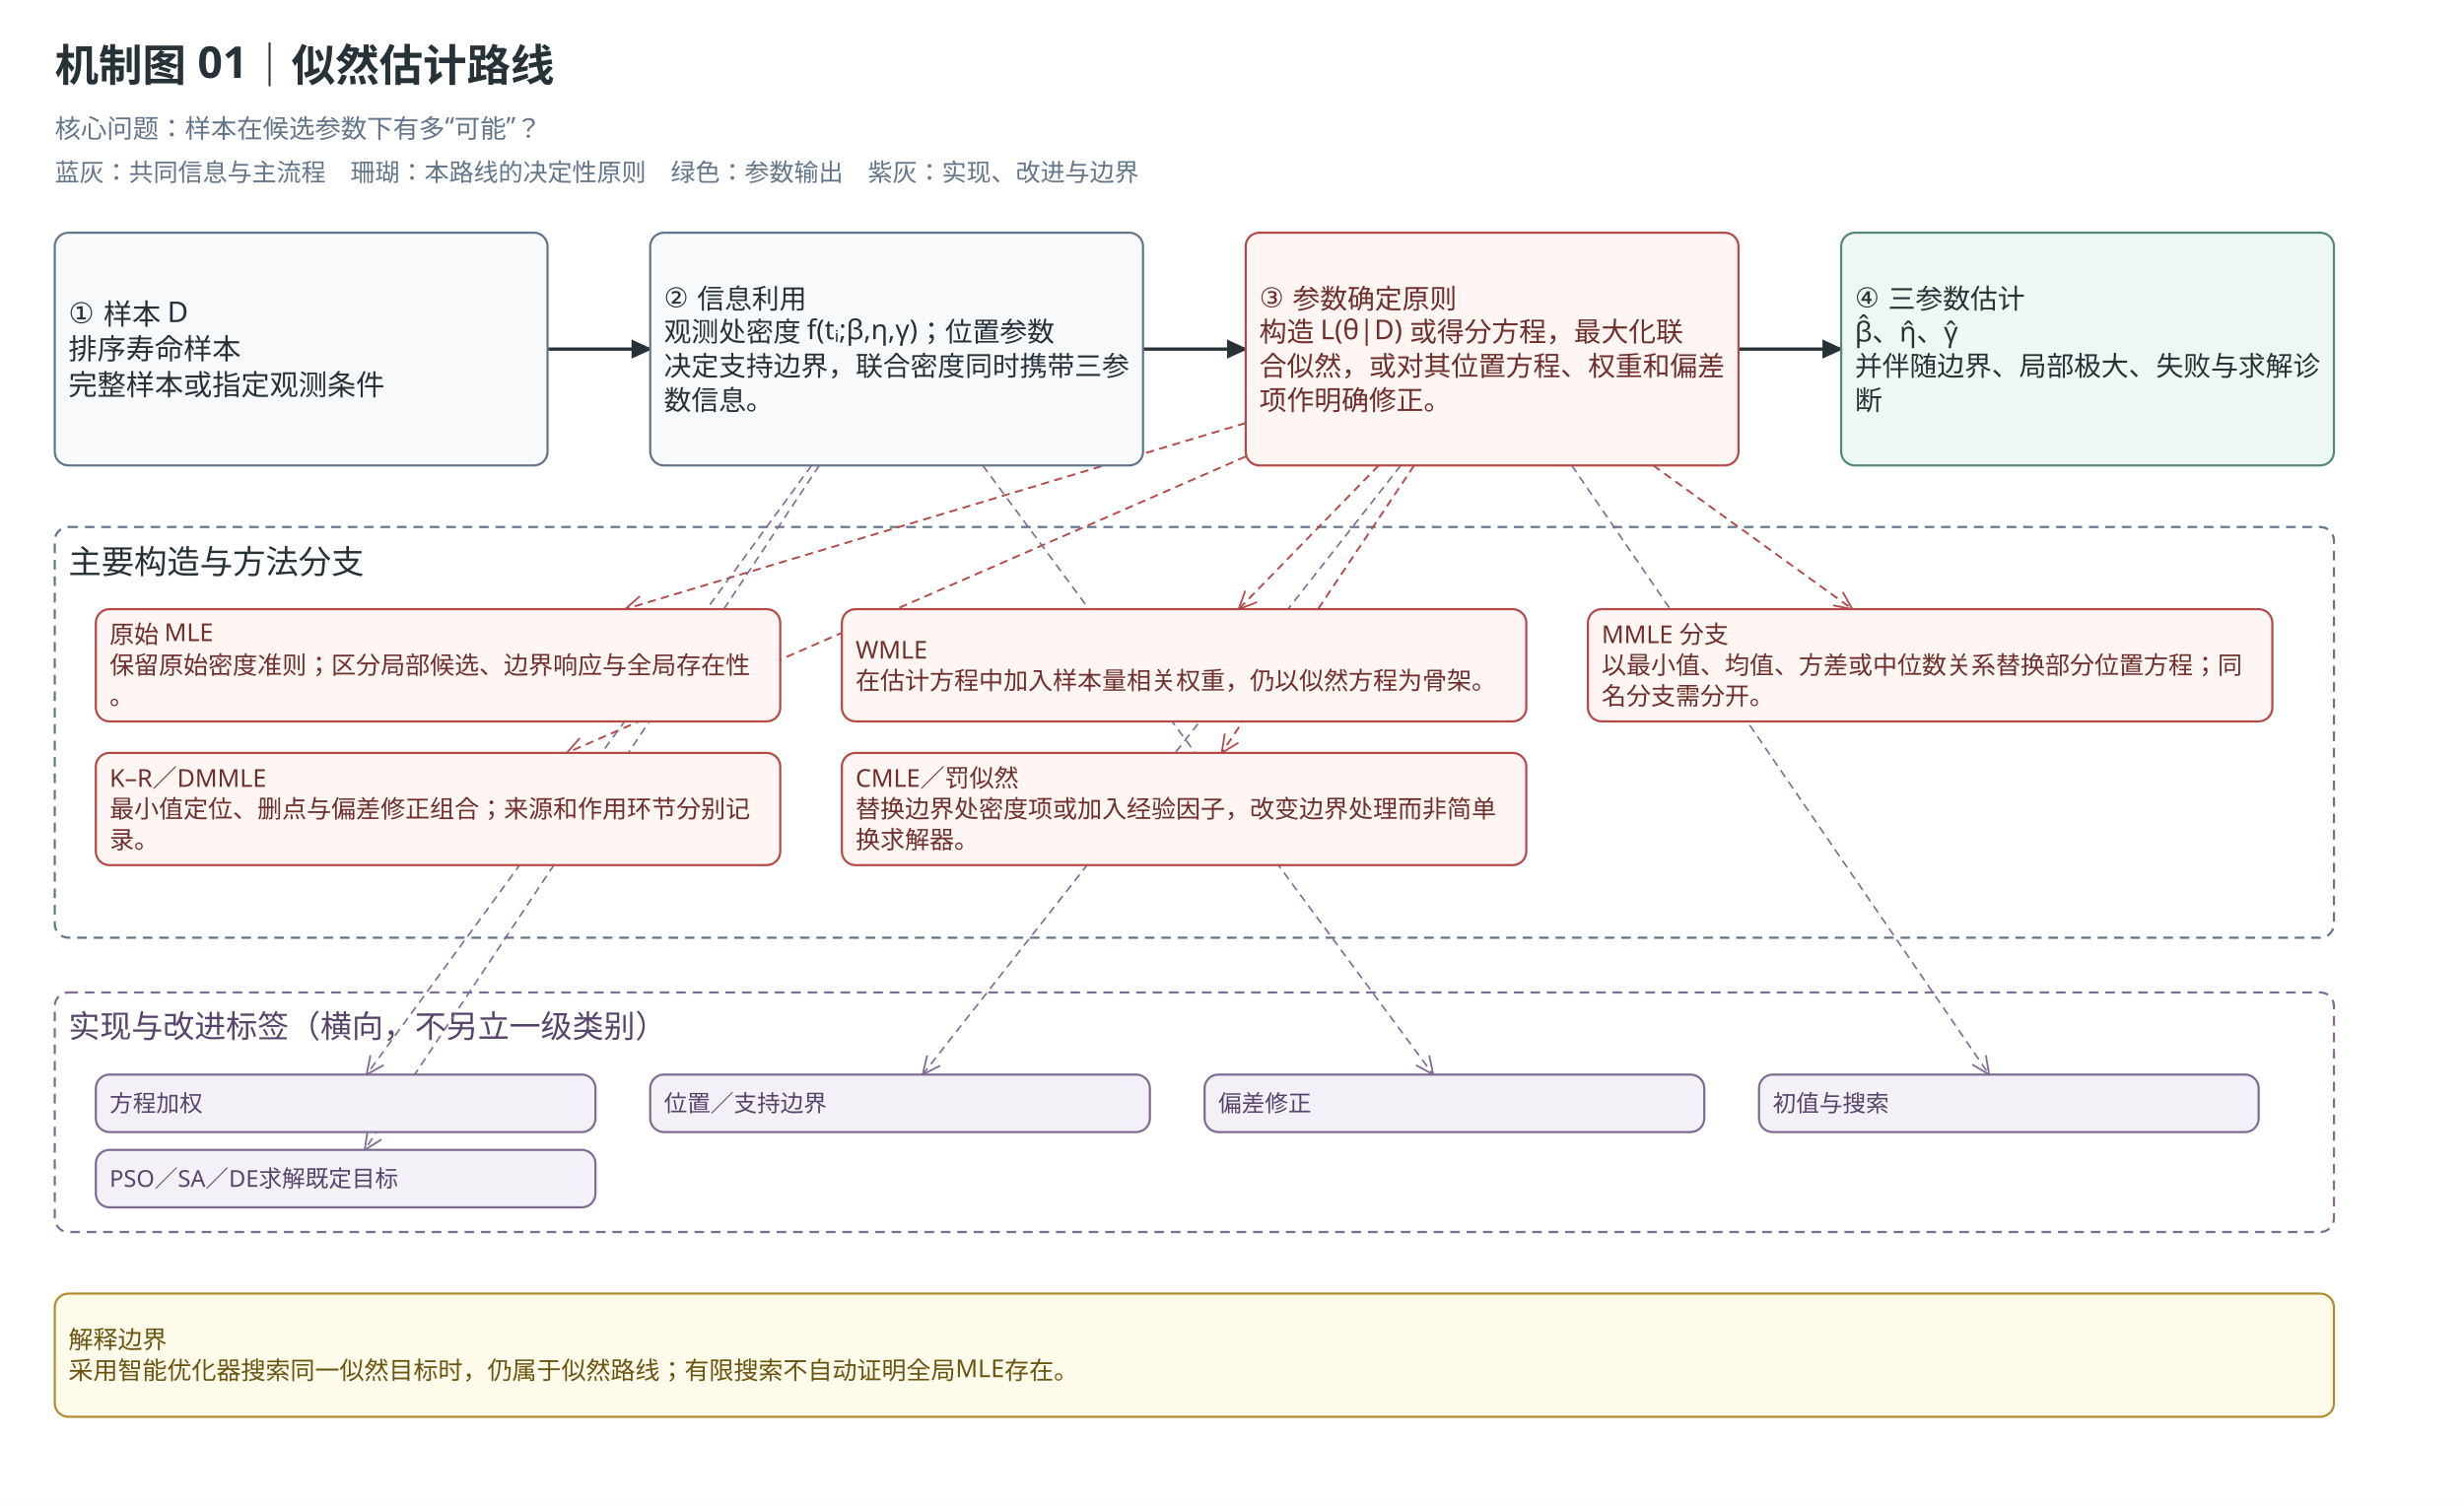
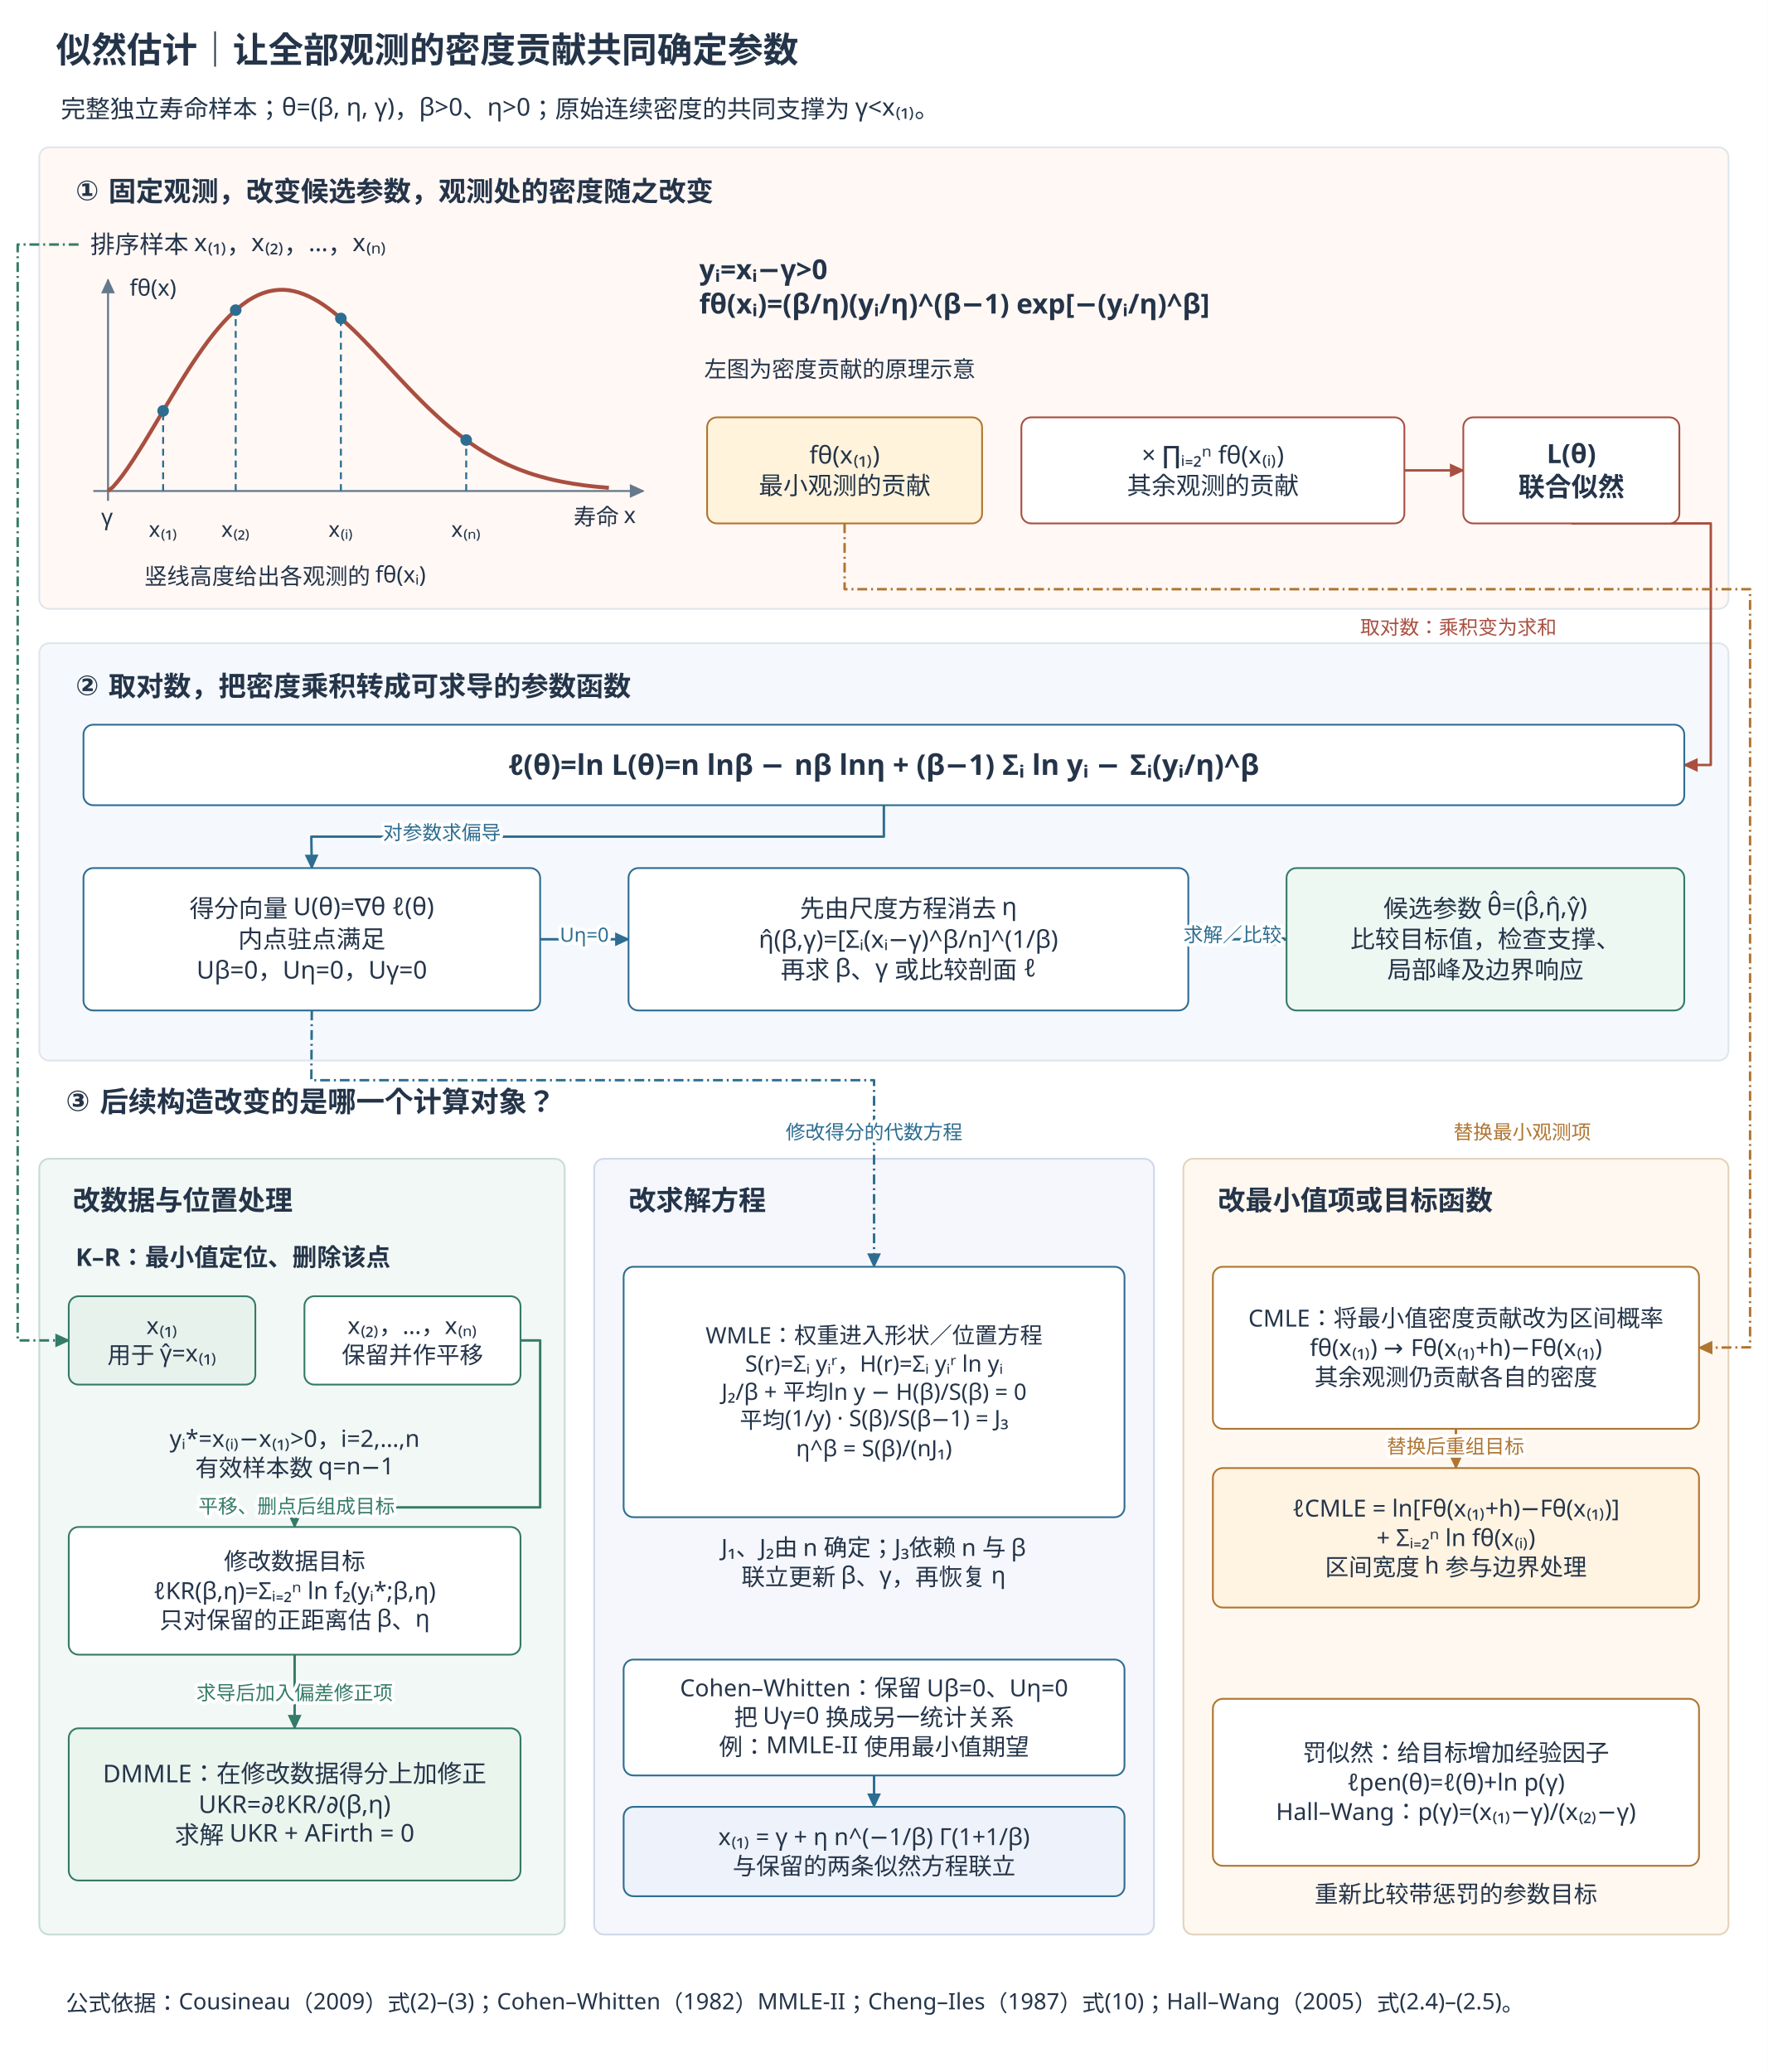
- <svg xmlns="http://www.w3.org/2000/svg" width="1800" height="1100" viewBox="0 0 1800 1100" role="img" aria-label="01-似然估计路线-机制图">
+ <svg xmlns="http://www.w3.org/2000/svg" width="1800" height="2110" viewBox="0 0 1800 2110" role="img" aria-label="01-似然估计路线-机制图">
  <rect width="100%" height="100%" fill="#ffffff" />
  <defs>
-     <marker id="arrow-block-263238" markerWidth="15" markerHeight="14" refX="14" refY="7" markerUnits="userSpaceOnUse" orient="auto">
-       <path d="M1 1 L14 7 L1 13 Z" fill="#263238" stroke="#263238" stroke-width="1.3" />
-     </marker>
-     <marker id="arrow-open-263238" markerWidth="15" markerHeight="14" refX="14" refY="7" markerUnits="userSpaceOnUse" orient="auto">
-       <path d="M1 1 L14 7 L1 13" fill="none" stroke="#263238" stroke-width="1.3" />
-     </marker>
-     <marker id="arrow-block-7F6B93" markerWidth="15" markerHeight="14" refX="14" refY="7" markerUnits="userSpaceOnUse" orient="auto">
-       <path d="M1 1 L14 7 L1 13 Z" fill="#7F6B93" stroke="#7F6B93" stroke-width="1.3" />
-     </marker>
-     <marker id="arrow-open-7F6B93" markerWidth="15" markerHeight="14" refX="14" refY="7" markerUnits="userSpaceOnUse" orient="auto">
-       <path d="M1 1 L14 7 L1 13" fill="none" stroke="#7F6B93" stroke-width="1.3" />
-     </marker>
-     <marker id="arrow-block-B44948" markerWidth="15" markerHeight="14" refX="14" refY="7" markerUnits="userSpaceOnUse" orient="auto">
-       <path d="M1 1 L14 7 L1 13 Z" fill="#B44948" stroke="#B44948" stroke-width="1.3" />
-     </marker>
-     <marker id="arrow-open-B44948" markerWidth="15" markerHeight="14" refX="14" refY="7" markerUnits="userSpaceOnUse" orient="auto">
-       <path d="M1 1 L14 7 L1 13" fill="none" stroke="#B44948" stroke-width="1.3" />
+     <marker id="arrow-block-2D6D91" markerWidth="15" markerHeight="14" refX="14" refY="7" markerUnits="userSpaceOnUse" orient="auto">
+       <path d="M1 1 L14 7 L1 13 Z" fill="#2D6D91" stroke="#2D6D91" stroke-width="1.3" />
+     </marker>
+     <marker id="arrow-open-2D6D91" markerWidth="15" markerHeight="14" refX="14" refY="7" markerUnits="userSpaceOnUse" orient="auto">
+       <path d="M1 1 L14 7 L1 13" fill="none" stroke="#2D6D91" stroke-width="1.3" />
+     </marker>
+     <marker id="arrow-block-347B68" markerWidth="15" markerHeight="14" refX="14" refY="7" markerUnits="userSpaceOnUse" orient="auto">
+       <path d="M1 1 L14 7 L1 13 Z" fill="#347B68" stroke="#347B68" stroke-width="1.3" />
+     </marker>
+     <marker id="arrow-open-347B68" markerWidth="15" markerHeight="14" refX="14" refY="7" markerUnits="userSpaceOnUse" orient="auto">
+       <path d="M1 1 L14 7 L1 13" fill="none" stroke="#347B68" stroke-width="1.3" />
+     </marker>
+     <marker id="arrow-block-66788B" markerWidth="15" markerHeight="14" refX="14" refY="7" markerUnits="userSpaceOnUse" orient="auto">
+       <path d="M1 1 L14 7 L1 13 Z" fill="#66788B" stroke="#66788B" stroke-width="1.3" />
+     </marker>
+     <marker id="arrow-open-66788B" markerWidth="15" markerHeight="14" refX="14" refY="7" markerUnits="userSpaceOnUse" orient="auto">
+       <path d="M1 1 L14 7 L1 13" fill="none" stroke="#66788B" stroke-width="1.3" />
+     </marker>
+     <marker id="arrow-block-A94F40" markerWidth="15" markerHeight="14" refX="14" refY="7" markerUnits="userSpaceOnUse" orient="auto">
+       <path d="M1 1 L14 7 L1 13 Z" fill="#A94F40" stroke="#A94F40" stroke-width="1.3" />
+     </marker>
+     <marker id="arrow-open-A94F40" markerWidth="15" markerHeight="14" refX="14" refY="7" markerUnits="userSpaceOnUse" orient="auto">
+       <path d="M1 1 L14 7 L1 13" fill="none" stroke="#A94F40" stroke-width="1.3" />
+     </marker>
+     <marker id="arrow-block-B07530" markerWidth="15" markerHeight="14" refX="14" refY="7" markerUnits="userSpaceOnUse" orient="auto">
+       <path d="M1 1 L14 7 L1 13 Z" fill="#B07530" stroke="#B07530" stroke-width="1.3" />
+     </marker>
+     <marker id="arrow-open-B07530" markerWidth="15" markerHeight="14" refX="14" refY="7" markerUnits="userSpaceOnUse" orient="auto">
+       <path d="M1 1 L14 7 L1 13" fill="none" stroke="#B07530" stroke-width="1.3" />
    </marker>
  </defs>
-   <rect x="40.0" y="385.0" width="1665.0" height="300.0" rx="10" fill="#FFFFFF" stroke="#63758A" stroke-width="1.6" stroke-dasharray="7 5" />
-   <text x="50.0" y="419.0" font-family="Microsoft YaHei,Segoe UI,sans-serif" font-size="24.0" fill="#263238" text-anchor="start">主要构造与方法分支</text>
-   <rect x="40.0" y="725.0" width="1665.0" height="175.0" rx="10" fill="#FFFFFF" stroke="#7F6B93" stroke-width="1.6" stroke-dasharray="7 5" />
-   <text x="50.0" y="758.0" font-family="Microsoft YaHei,Segoe UI,sans-serif" font-size="23.0" fill="#57436B" text-anchor="start">实现与改进标签（横向，不另立一级类别）</text>
-   <polyline points="400.0,255.0 475.0,255.0" fill="none" stroke="#263238" stroke-width="2.4" stroke-linejoin="round" marker-end="url(#arrow-block-263238)" />
-   <polyline points="835.0,255.0 910.0,255.0" fill="none" stroke="#263238" stroke-width="2.4" stroke-linejoin="round" marker-end="url(#arrow-block-263238)" />
-   <polyline points="1270.0,255.0 1345.0,255.0" fill="none" stroke="#263238" stroke-width="2.4" stroke-linejoin="round" marker-end="url(#arrow-block-263238)" />
-   <polyline points="910.0,309.0 456.7,445.0" fill="none" stroke="#B44948" stroke-width="1.4" stroke-linejoin="round" stroke-dasharray="6 4" marker-end="url(#arrow-open-B44948)" />
-   <polyline points="1007.2,340.0 904.9,445.0" fill="none" stroke="#B44948" stroke-width="1.4" stroke-linejoin="round" stroke-dasharray="6 4" marker-end="url(#arrow-open-B44948)" />
-   <polyline points="1207.7,340.0 1353.2,445.0" fill="none" stroke="#B44948" stroke-width="1.4" stroke-linejoin="round" stroke-dasharray="6 4" marker-end="url(#arrow-open-B44948)" />
-   <polyline points="910.0,333.5 414.0,550.0" fill="none" stroke="#B44948" stroke-width="1.4" stroke-linejoin="round" stroke-dasharray="6 4" marker-end="url(#arrow-open-B44948)" />
-   <polyline points="1033.1,340.0 892.5,550.0" fill="none" stroke="#B44948" stroke-width="1.4" stroke-linejoin="round" stroke-dasharray="6 4" marker-end="url(#arrow-open-B44948)" />
-   <polyline points="592.9,340.0 267.8,785.0" fill="none" stroke="#7F6B93" stroke-width="1.2" stroke-linejoin="round" stroke-dasharray="6 4" marker-end="url(#arrow-open-7F6B93)" />
-   <polyline points="1023.3,340.0 674.0,785.0" fill="none" stroke="#7F6B93" stroke-width="1.2" stroke-linejoin="round" stroke-dasharray="6 4" marker-end="url(#arrow-open-7F6B93)" />
-   <polyline points="717.9,340.0 1047.0,785.0" fill="none" stroke="#7F6B93" stroke-width="1.2" stroke-linejoin="round" stroke-dasharray="6 4" marker-end="url(#arrow-open-7F6B93)" />
-   <polyline points="1148.2,340.0 1453.1,785.0" fill="none" stroke="#7F6B93" stroke-width="1.2" stroke-linejoin="round" stroke-dasharray="6 4" marker-end="url(#arrow-open-7F6B93)" />
-   <polyline points="598.5,340.0 266.4,840.0" fill="none" stroke="#7F6B93" stroke-width="1.2" stroke-linejoin="round" stroke-dasharray="6 4" marker-end="url(#arrow-open-7F6B93)" />
-   <rect x="40.0" y="24.0" width="1720.0" height="48.0" rx="0" fill="none" stroke="none" stroke-width="0" />
-   <text x="40.0" y="59.2" font-family="Microsoft YaHei,Segoe UI,sans-serif" font-size="32.0" fill="#263238" text-anchor="start" font-weight="700">机制图 01｜似然估计路线</text>
-   <rect x="40.0" y="78.0" width="1720.0" height="32.0" rx="0" fill="none" stroke="none" stroke-width="0" />
-   <text x="40.0" y="100.7" font-family="Microsoft YaHei,Segoe UI,sans-serif" font-size="19.0" fill="#63758A" text-anchor="start">核心问题：样本在候选参数下有多“可能”？</text>
-   <rect x="40.0" y="112.0" width="1720.0" height="28.0" rx="0" fill="none" stroke="none" stroke-width="0" />
-   <text x="40.0" y="132.3" font-family="Microsoft YaHei,Segoe UI,sans-serif" font-size="18.0" fill="#63758A" text-anchor="start">蓝灰：共同信息与主流程　珊瑚：本路线的决定性原则　绿色：参数输出　紫灰：实现、改进与边界</text>
-   <rect x="40.0" y="170.0" width="360.0" height="170.0" rx="10" fill="#F7F9FB" stroke="#63758A" stroke-width="1.6" />
-   <text x="50.0" y="236.1" font-family="Microsoft YaHei,Segoe UI,sans-serif" font-size="21.0" fill="#263238" text-anchor="start">① 样本 D</text>
-   <text x="50.0" y="262.4" font-family="Microsoft YaHei,Segoe UI,sans-serif" font-size="21.0" fill="#263238" text-anchor="start">排序寿命样本</text>
-   <text x="50.0" y="288.6" font-family="Microsoft YaHei,Segoe UI,sans-serif" font-size="21.0" fill="#263238" text-anchor="start">完整样本或指定观测条件</text>
-   <rect x="475.0" y="170.0" width="360.0" height="170.0" rx="10" fill="#F7F9FB" stroke="#63758A" stroke-width="1.6" />
-   <text x="485.0" y="224.5" font-family="Microsoft YaHei,Segoe UI,sans-serif" font-size="20.0" fill="#263238" text-anchor="start">② 信息利用</text>
-   <text x="485.0" y="249.5" font-family="Microsoft YaHei,Segoe UI,sans-serif" font-size="20.0" fill="#263238" text-anchor="start">观测处密度 f(tᵢ;β,η,γ)；位置参数</text>
-   <text x="485.0" y="274.5" font-family="Microsoft YaHei,Segoe UI,sans-serif" font-size="20.0" fill="#263238" text-anchor="start">决定支持边界，联合密度同时携带三参</text>
-   <text x="485.0" y="299.5" font-family="Microsoft YaHei,Segoe UI,sans-serif" font-size="20.0" fill="#263238" text-anchor="start">数信息。</text>
-   <rect x="910.0" y="170.0" width="360.0" height="170.0" rx="10" fill="#FFF5F2" stroke="#B44948" stroke-width="1.6" />
-   <text x="920.0" y="224.5" font-family="Microsoft YaHei,Segoe UI,sans-serif" font-size="20.0" fill="#6F2F2B" text-anchor="start">③ 参数确定原则</text>
-   <text x="920.0" y="249.5" font-family="Microsoft YaHei,Segoe UI,sans-serif" font-size="20.0" fill="#6F2F2B" text-anchor="start">构造 L(θ|D) 或得分方程，最大化联</text>
-   <text x="920.0" y="274.5" font-family="Microsoft YaHei,Segoe UI,sans-serif" font-size="20.0" fill="#6F2F2B" text-anchor="start">合似然，或对其位置方程、权重和偏差</text>
-   <text x="920.0" y="299.5" font-family="Microsoft YaHei,Segoe UI,sans-serif" font-size="20.0" fill="#6F2F2B" text-anchor="start">项作明确修正。</text>
-   <rect x="1345.0" y="170.0" width="360.0" height="170.0" rx="10" fill="#EEF8F2" stroke="#548A74" stroke-width="1.6" />
-   <text x="1355.0" y="224.5" font-family="Microsoft YaHei,Segoe UI,sans-serif" font-size="20.0" fill="#263238" text-anchor="start">④ 三参数估计</text>
-   <text x="1355.0" y="249.5" font-family="Microsoft YaHei,Segoe UI,sans-serif" font-size="20.0" fill="#263238" text-anchor="start">β̂、η̂、γ̂</text>
-   <text x="1355.0" y="274.5" font-family="Microsoft YaHei,Segoe UI,sans-serif" font-size="20.0" fill="#263238" text-anchor="start">并伴随边界、局部极大、失败与求解诊</text>
-   <text x="1355.0" y="299.5" font-family="Microsoft YaHei,Segoe UI,sans-serif" font-size="20.0" fill="#263238" text-anchor="start">断</text>
-   <rect x="70.0" y="445.0" width="500.0" height="82.0" rx="10" fill="#FFF5F2" stroke="#B44948" stroke-width="1.6" />
-   <text x="80.0" y="469.8" font-family="Microsoft YaHei,Segoe UI,sans-serif" font-size="18.0" fill="#6F2F2B" text-anchor="start">原始 MLE</text>
-   <text x="80.0" y="492.3" font-family="Microsoft YaHei,Segoe UI,sans-serif" font-size="18.0" fill="#6F2F2B" text-anchor="start">保留原始密度准则；区分局部候选、边界响应与全局存在性</text>
-   <text x="80.0" y="514.8" font-family="Microsoft YaHei,Segoe UI,sans-serif" font-size="18.0" fill="#6F2F2B" text-anchor="start">。</text>
-   <rect x="615.0" y="445.0" width="500.0" height="82.0" rx="10" fill="#FFF5F2" stroke="#B44948" stroke-width="1.6" />
-   <text x="625.0" y="481.1" font-family="Microsoft YaHei,Segoe UI,sans-serif" font-size="18.0" fill="#6F2F2B" text-anchor="start">WMLE</text>
-   <text x="625.0" y="503.6" font-family="Microsoft YaHei,Segoe UI,sans-serif" font-size="18.0" fill="#6F2F2B" text-anchor="start">在估计方程中加入样本量相关权重，仍以似然方程为骨架。</text>
-   <rect x="1160.0" y="445.0" width="500.0" height="82.0" rx="10" fill="#FFF5F2" stroke="#B44948" stroke-width="1.6" />
-   <text x="1170.0" y="469.8" font-family="Microsoft YaHei,Segoe UI,sans-serif" font-size="18.0" fill="#6F2F2B" text-anchor="start">MMLE 分支</text>
-   <text x="1170.0" y="492.3" font-family="Microsoft YaHei,Segoe UI,sans-serif" font-size="18.0" fill="#6F2F2B" text-anchor="start">以最小值、均值、方差或中位数关系替换部分位置方程；同</text>
-   <text x="1170.0" y="514.8" font-family="Microsoft YaHei,Segoe UI,sans-serif" font-size="18.0" fill="#6F2F2B" text-anchor="start">名分支需分开。</text>
-   <rect x="70.0" y="550.0" width="500.0" height="82.0" rx="10" fill="#FFF5F2" stroke="#B44948" stroke-width="1.6" />
-   <text x="80.0" y="574.8" font-family="Microsoft YaHei,Segoe UI,sans-serif" font-size="18.0" fill="#6F2F2B" text-anchor="start">K–R／DMMLE</text>
-   <text x="80.0" y="597.3" font-family="Microsoft YaHei,Segoe UI,sans-serif" font-size="18.0" fill="#6F2F2B" text-anchor="start">最小值定位、删点与偏差修正组合；来源和作用环节分别记</text>
-   <text x="80.0" y="619.8" font-family="Microsoft YaHei,Segoe UI,sans-serif" font-size="18.0" fill="#6F2F2B" text-anchor="start">录。</text>
-   <rect x="615.0" y="550.0" width="500.0" height="82.0" rx="10" fill="#FFF5F2" stroke="#B44948" stroke-width="1.6" />
-   <text x="625.0" y="574.8" font-family="Microsoft YaHei,Segoe UI,sans-serif" font-size="18.0" fill="#6F2F2B" text-anchor="start">CMLE／罚似然</text>
-   <text x="625.0" y="597.3" font-family="Microsoft YaHei,Segoe UI,sans-serif" font-size="18.0" fill="#6F2F2B" text-anchor="start">替换边界处密度项或加入经验因子，改变边界处理而非简单</text>
-   <text x="625.0" y="619.8" font-family="Microsoft YaHei,Segoe UI,sans-serif" font-size="18.0" fill="#6F2F2B" text-anchor="start">换求解器。</text>
-   <rect x="70.0" y="785.0" width="365.0" height="42.0" rx="10" fill="#F4F0F8" stroke="#7F6B93" stroke-width="1.6" />
-   <text x="80.0" y="812.0" font-family="Microsoft YaHei,Segoe UI,sans-serif" font-size="17.0" fill="#57436B" text-anchor="start">方程加权</text>
-   <rect x="475.0" y="785.0" width="365.0" height="42.0" rx="10" fill="#F4F0F8" stroke="#7F6B93" stroke-width="1.6" />
-   <text x="485.0" y="812.0" font-family="Microsoft YaHei,Segoe UI,sans-serif" font-size="17.0" fill="#57436B" text-anchor="start">位置／支持边界</text>
-   <rect x="880.0" y="785.0" width="365.0" height="42.0" rx="10" fill="#F4F0F8" stroke="#7F6B93" stroke-width="1.6" />
-   <text x="890.0" y="812.0" font-family="Microsoft YaHei,Segoe UI,sans-serif" font-size="17.0" fill="#57436B" text-anchor="start">偏差修正</text>
-   <rect x="1285.0" y="785.0" width="365.0" height="42.0" rx="10" fill="#F4F0F8" stroke="#7F6B93" stroke-width="1.6" />
-   <text x="1295.0" y="812.0" font-family="Microsoft YaHei,Segoe UI,sans-serif" font-size="17.0" fill="#57436B" text-anchor="start">初值与搜索</text>
-   <rect x="70.0" y="840.0" width="365.0" height="42.0" rx="10" fill="#F4F0F8" stroke="#7F6B93" stroke-width="1.6" />
-   <text x="80.0" y="867.0" font-family="Microsoft YaHei,Segoe UI,sans-serif" font-size="17.0" fill="#57436B" text-anchor="start">PSO／SA／DE求解既定目标</text>
-   <rect x="40.0" y="945.0" width="1665.0" height="90.0" rx="10" fill="#FFFBEA" stroke="#B18B2C" stroke-width="1.6" />
-   <text x="50.0" y="985.0" font-family="Microsoft YaHei,Segoe UI,sans-serif" font-size="18.0" fill="#6B5310" text-anchor="start">解释边界</text>
-   <text x="50.0" y="1007.5" font-family="Microsoft YaHei,Segoe UI,sans-serif" font-size="18.0" fill="#6B5310" text-anchor="start">采用智能优化器搜索同一似然目标时，仍属于似然路线；有限搜索不自动证明全局MLE存在。</text>
+   <rect x="40.0" y="150.0" width="1720.0" height="470.0" rx="10" fill="#FFF8F5" stroke="#DFE6EB" stroke-width="1.8" />
+   <rect x="40.0" y="655.0" width="1720.0" height="425.0" rx="10" fill="#F5F8FC" stroke="#DFE6EB" stroke-width="1.8" />
+   <rect x="605.0" y="1180.0" width="570.0" height="790.0" rx="10" fill="#F5F7FC" stroke="#CED8EA" stroke-width="1.8" />
+   <rect x="1205.0" y="1180.0" width="555.0" height="790.0" rx="10" fill="#FFF8F0" stroke="#E3D3BC" stroke-width="1.8" />
+   <rect x="40.0" y="1180.0" width="535.0" height="790.0" rx="10" fill="#F2F8F5" stroke="#C6DDD2" stroke-width="1.8" />
+   <polyline points="95.0,500.0 655.0,500.0" fill="none" stroke="#66788B" stroke-width="2" stroke-linejoin="round" marker-end="url(#arrow-block-66788B)" />
+   <polyline points="110.0,510.0 110.0,285.0" fill="none" stroke="#66788B" stroke-width="2" stroke-linejoin="round" marker-end="url(#arrow-block-66788B)" />
+   <polyline points="110.0,500.0 115.1,495.8 120.2,489.9 125.3,483.3 130.4,476.1 135.5,468.5 140.6,460.5 145.7,452.4 150.8,444.0 155.9,435.5 161.0,427.0 166.1,418.4 171.2,409.9 176.3,401.4 181.4,393.0 186.5,384.8 191.6,376.7 196.7,368.9 201.8,361.4 206.9,354.1 212.0,347.1 217.1,340.5 222.2,334.3 227.3,328.5 232.4,323.1 237.5,318.1 242.6,313.6 247.7,309.6 252.8,306.0 257.9,303.0 263.0,300.4 268.1,298.4 273.2,296.8 278.3,295.8 283.4,295.2 288.5,295.1 293.6,295.5 298.7,296.4 303.8,297.7 308.9,299.5 314.0,301.6 319.1,304.2 324.2,307.1 329.3,310.4 334.4,314.0 339.5,317.9 344.6,322.1 349.7,326.5 354.8,331.2 359.9,336.0 365.0,341.0 370.1,346.2 375.2,351.5 380.3,356.8 385.4,362.3 390.5,367.7 395.6,373.2 400.7,378.7 405.8,384.2 410.9,389.6 416.0,395.0 421.1,400.3 426.2,405.5 431.3,410.6 436.4,415.6 441.5,420.4 446.6,425.1 451.7,429.7 456.8,434.1 461.9,438.3 467.0,442.3 472.1,446.2 477.2,450.0 482.3,453.5 487.4,456.9 492.5,460.1 497.6,463.1 502.7,466.0 507.8,468.7 512.9,471.2 518.0,473.6 523.1,475.8 528.2,477.9 533.3,479.8 538.4,481.6 543.5,483.3 548.6,484.8 553.7,486.2 558.8,487.6 563.9,488.8 569.0,489.9 574.1,490.9 579.2,491.8 584.3,492.7 589.4,493.4 594.5,494.2 599.6,494.8 604.7,495.4 609.8,495.9 614.9,496.3 620.0,496.8" fill="none" stroke="#A94F40" stroke-width="4" stroke-linejoin="round" />
+   <polyline points="166.1,500.0 166.1,418.4" fill="none" stroke="#2D6D91" stroke-width="2" stroke-linejoin="round" stroke-dasharray="7 5" />
+   <polyline points="240.0,500.0 240.0,315.8" fill="none" stroke="#2D6D91" stroke-width="2" stroke-linejoin="round" stroke-dasharray="7 5" />
+   <polyline points="347.1,500.0 347.1,324.3" fill="none" stroke="#2D6D91" stroke-width="2" stroke-linejoin="round" stroke-dasharray="7 5" />
+   <polyline points="474.7,500.0 474.7,448.1" fill="none" stroke="#2D6D91" stroke-width="2" stroke-linejoin="round" stroke-dasharray="7 5" />
+   <polyline points="1430.0,479.0 1490.0,479.0" fill="none" stroke="#A94F40" stroke-width="2.5" stroke-linejoin="round" marker-end="url(#arrow-block-A94F40)" />
+   <polyline points="1600.0,533.0 1742.0,533.0 1742.0,779.0 1715.0,779.0" fill="none" stroke="#A94F40" stroke-width="2.5" stroke-linejoin="round" marker-end="url(#arrow-block-A94F40)" />
+   <polyline points="900.0,820.0 900.0,852.0 317.0,852.0 317.5,884.0" fill="none" stroke="#2D6D91" stroke-width="2.5" stroke-linejoin="round" marker-end="url(#arrow-block-2D6D91)" />
+   <polyline points="550.0,956.5 640.0,956.5" fill="none" stroke="#2D6D91" stroke-width="2.5" stroke-linejoin="round" marker-end="url(#arrow-block-2D6D91)" />
+   <polyline points="1210.0,956.5 1310.0,956.5" fill="none" stroke="#2D6D91" stroke-width="2.5" stroke-linejoin="round" marker-end="url(#arrow-block-2D6D91)" />
+   <polyline points="74.0,1339.0 111.0,1376.0" fill="none" stroke="#B07530" stroke-width="3" stroke-linejoin="round" />
+   <polyline points="530.0,1365.0 550.0,1365.0 550.0,1535.0 300.0,1535.0 300.0,1555.0" fill="none" stroke="#347B68" stroke-width="2.5" stroke-linejoin="round" marker-end="url(#arrow-block-347B68)" />
+   <polyline points="300.0,1685.0 300.0,1760.0" fill="none" stroke="#347B68" stroke-width="2.5" stroke-linejoin="round" marker-end="url(#arrow-block-347B68)" />
+   <polyline points="890.0,1808.0 890.0,1840.0" fill="none" stroke="#2D6D91" stroke-width="2.5" stroke-linejoin="round" marker-end="url(#arrow-block-2D6D91)" />
+   <polyline points="1482.5,1455.0 1482.5,1495.0" fill="none" stroke="#B07530" stroke-width="2.5" stroke-linejoin="round" marker-end="url(#arrow-block-B07530)" />
+   <polyline points="80.0,249.0 18.0,249.0 18.0,1365.0 70.0,1365.0" fill="none" stroke="#347B68" stroke-width="2.5" stroke-linejoin="round" stroke-dasharray="10 4 2 4" marker-end="url(#arrow-block-347B68)" />
+   <polyline points="317.5,1029.0 317.0,1100.0 890.0,1100.0 890.0,1290.0" fill="none" stroke="#2D6D91" stroke-width="2.5" stroke-linejoin="round" stroke-dasharray="10 4 2 4" marker-end="url(#arrow-block-2D6D91)" />
+   <polyline points="860.0,533.0 860.0,600.0 1782.0,600.0 1782.0,1372.0 1730.0,1372.5" fill="none" stroke="#B07530" stroke-width="2.5" stroke-linejoin="round" stroke-dasharray="10 4 2 4" marker-end="url(#arrow-block-B07530)" />
+   <rect x="45.0" y="22.0" width="1710.0" height="58.0" rx="10" fill="none" stroke="none" stroke-width="1.8" />
+   <text x="57.0" y="63.6" font-family="Microsoft YaHei,Segoe UI,sans-serif" font-size="36.0" fill="#243449" text-anchor="start" font-weight="700">似然估计｜让全部观测的密度贡献共同确定参数</text>
+   <rect x="50.0" y="88.0" width="1700.0" height="46.0" rx="10" fill="none" stroke="none" stroke-width="1.8" />
+   <text x="62.0" y="119.8" font-family="Microsoft YaHei,Segoe UI,sans-serif" font-size="25.0" fill="#243449" text-anchor="start">完整独立寿命样本；θ=(β, η, γ)，β&gt;0、η&gt;0；原始连续密度的共同支撑为 γ&lt;x₍₁₎。</text>
+   <rect x="65.0" y="170.0" width="1660.0" height="48.0" rx="10" fill="none" stroke="none" stroke-width="1.8" />
+   <text x="77.0" y="203.8" font-family="Microsoft YaHei,Segoe UI,sans-serif" font-size="28.0" fill="#243449" text-anchor="start" font-weight="700">① 固定观测，改变候选参数，观测处的密度随之改变</text>
+   <rect x="80.0" y="228.0" width="560.0" height="42.0" rx="10" fill="none" stroke="none" stroke-width="1.8" />
+   <text x="92.0" y="257.8" font-family="Microsoft YaHei,Segoe UI,sans-serif" font-size="25.0" fill="#243449" text-anchor="start">排序样本  x₍₁₎，x₍₂₎，…，x₍ₙ₎</text>
+   <rect x="95.0" y="500.0" width="0.0" height="0.0" rx="10" fill="none" stroke="none" stroke-width="1.8" />
+   <rect x="655.0" y="500.0" width="0.0" height="0.0" rx="10" fill="none" stroke="none" stroke-width="1.8" />
+   <rect x="110.0" y="510.0" width="0.0" height="0.0" rx="10" fill="none" stroke="none" stroke-width="1.8" />
+   <rect x="110.0" y="285.0" width="0.0" height="0.0" rx="10" fill="none" stroke="none" stroke-width="1.8" />
+   <rect x="120.0" y="275.0" width="120.0" height="36.0" rx="10" fill="none" stroke="none" stroke-width="1.8" />
+   <text x="132.0" y="301.1" font-family="Microsoft YaHei,Segoe UI,sans-serif" font-size="23.0" fill="#243449" text-anchor="start">fθ(x)</text>
+   <rect x="572.0" y="509.0" width="100.0" height="35.0" rx="10" fill="none" stroke="none" stroke-width="1.8" />
+   <text x="584.0" y="534.5" font-family="Microsoft YaHei,Segoe UI,sans-serif" font-size="23.0" fill="#243449" text-anchor="start">寿命 x</text>
+   <rect x="91.0" y="509.0" width="45.0" height="35.0" rx="10" fill="none" stroke="none" stroke-width="1.8" />
+   <text x="103.0" y="534.5" font-family="Microsoft YaHei,Segoe UI,sans-serif" font-size="23.0" fill="#243449" text-anchor="start">γ</text>
+   <rect x="110.0" y="500.0" width="0.0" height="0.0" rx="10" fill="none" stroke="none" stroke-width="1.8" />
+   <rect x="620.0" y="496.8" width="0.0" height="0.0" rx="10" fill="none" stroke="none" stroke-width="1.8" />
+   <rect x="166.1" y="500.0" width="0.0" height="0.0" rx="10" fill="none" stroke="none" stroke-width="1.8" />
+   <rect x="166.1" y="418.4" width="0.0" height="0.0" rx="10" fill="none" stroke="none" stroke-width="1.8" />
+   <rect x="161.1" y="413.4" width="10.0" height="10.0" rx="10" fill="#2D6D91" stroke="#2D6D91" stroke-width="1.8" />
+   <rect x="116.1" y="519.0" width="100.0" height="40.0" rx="10" fill="none" stroke="none" stroke-width="1.8" />
+   <text x="166.1" y="546.7" font-family="Microsoft YaHei,Segoe UI,sans-serif" font-size="22.0" fill="#243449" text-anchor="middle">x₍₁₎</text>
+   <rect x="240.0" y="500.0" width="0.0" height="0.0" rx="10" fill="none" stroke="none" stroke-width="1.8" />
+   <rect x="240.0" y="315.8" width="0.0" height="0.0" rx="10" fill="none" stroke="none" stroke-width="1.8" />
+   <rect x="235.0" y="310.8" width="10.0" height="10.0" rx="10" fill="#2D6D91" stroke="#2D6D91" stroke-width="1.8" />
+   <rect x="190.0" y="519.0" width="100.0" height="40.0" rx="10" fill="none" stroke="none" stroke-width="1.8" />
+   <text x="240.0" y="546.7" font-family="Microsoft YaHei,Segoe UI,sans-serif" font-size="22.0" fill="#243449" text-anchor="middle">x₍₂₎</text>
+   <rect x="347.1" y="500.0" width="0.0" height="0.0" rx="10" fill="none" stroke="none" stroke-width="1.8" />
+   <rect x="347.1" y="324.3" width="0.0" height="0.0" rx="10" fill="none" stroke="none" stroke-width="1.8" />
+   <rect x="342.1" y="319.3" width="10.0" height="10.0" rx="10" fill="#2D6D91" stroke="#2D6D91" stroke-width="1.8" />
+   <rect x="297.1" y="519.0" width="100.0" height="40.0" rx="10" fill="none" stroke="none" stroke-width="1.8" />
+   <text x="347.1" y="546.7" font-family="Microsoft YaHei,Segoe UI,sans-serif" font-size="22.0" fill="#243449" text-anchor="middle">x₍ᵢ₎</text>
+   <rect x="474.7" y="500.0" width="0.0" height="0.0" rx="10" fill="none" stroke="none" stroke-width="1.8" />
+   <rect x="474.7" y="448.1" width="0.0" height="0.0" rx="10" fill="none" stroke="none" stroke-width="1.8" />
+   <rect x="469.7" y="443.1" width="10.0" height="10.0" rx="10" fill="#2D6D91" stroke="#2D6D91" stroke-width="1.8" />
+   <rect x="424.7" y="519.0" width="100.0" height="40.0" rx="10" fill="none" stroke="none" stroke-width="1.8" />
+   <text x="474.7" y="546.7" font-family="Microsoft YaHei,Segoe UI,sans-serif" font-size="22.0" fill="#243449" text-anchor="middle">x₍ₙ₎</text>
+   <rect x="135.0" y="570.0" width="500.0" height="34.0" rx="10" fill="none" stroke="none" stroke-width="1.8" />
+   <text x="147.0" y="595.0" font-family="Microsoft YaHei,Segoe UI,sans-serif" font-size="23.0" fill="#243449" text-anchor="start">竖线高度给出各观测的 fθ(xᵢ)</text>
+   <rect x="700.0" y="232.0" width="1015.0" height="120.0" rx="10" fill="none" stroke="none" stroke-width="1.8" />
+   <text x="712.0" y="284.3" font-family="Microsoft YaHei,Segoe UI,sans-serif" font-size="28.0" fill="#243449" text-anchor="start" font-weight="700">yᵢ=xᵢ−γ&gt;0</text>
+   <text x="712.0" y="319.3" font-family="Microsoft YaHei,Segoe UI,sans-serif" font-size="28.0" fill="#243449" text-anchor="start" font-weight="700">fθ(xᵢ)=(β/η)(yᵢ/η)^(β−1) exp[−(yᵢ/η)^β]</text>
+   <rect x="705.0" y="357.0" width="1010.0" height="38.0" rx="10" fill="none" stroke="none" stroke-width="1.8" />
+   <text x="717.0" y="384.1" font-family="Microsoft YaHei,Segoe UI,sans-serif" font-size="23.0" fill="#243449" text-anchor="start">左图为密度贡献的原理示意</text>
+   <rect x="720.0" y="425.0" width="280.0" height="108.0" rx="10" fill="#FFF3DC" stroke="#B07530" stroke-width="1.8" />
+   <text x="860.0" y="472.1" font-family="Microsoft YaHei,Segoe UI,sans-serif" font-size="25.0" fill="#243449" text-anchor="middle">fθ(x₍₁₎)</text>
+   <text x="860.0" y="503.4" font-family="Microsoft YaHei,Segoe UI,sans-serif" font-size="25.0" fill="#243449" text-anchor="middle">最小观测的贡献</text>
+   <rect x="1040.0" y="425.0" width="390.0" height="108.0" rx="10" fill="#FFFFFF" stroke="#A94F40" stroke-width="1.8" />
+   <text x="1235.0" y="472.1" font-family="Microsoft YaHei,Segoe UI,sans-serif" font-size="25.0" fill="#243449" text-anchor="middle">×  ∏ᵢ₌₂ⁿ fθ(x₍ᵢ₎)</text>
+   <text x="1235.0" y="503.4" font-family="Microsoft YaHei,Segoe UI,sans-serif" font-size="25.0" fill="#243449" text-anchor="middle">其余观测的贡献</text>
+   <rect x="1490.0" y="425.0" width="220.0" height="108.0" rx="10" fill="#FFFFFF" stroke="#A94F40" stroke-width="1.8" />
+   <text x="1600.0" y="471.6" font-family="Microsoft YaHei,Segoe UI,sans-serif" font-size="27.0" fill="#243449" text-anchor="middle" font-weight="700">L(θ)</text>
+   <text x="1600.0" y="505.3" font-family="Microsoft YaHei,Segoe UI,sans-serif" font-size="27.0" fill="#243449" text-anchor="middle" font-weight="700">联合似然</text>
+   <rect x="65.0" y="674.0" width="1660.0" height="48.0" rx="10" fill="none" stroke="none" stroke-width="1.8" />
+   <text x="77.0" y="707.8" font-family="Microsoft YaHei,Segoe UI,sans-serif" font-size="28.0" fill="#243449" text-anchor="start" font-weight="700">② 取对数，把密度乘积转成可求导的参数函数</text>
+   <rect x="85.0" y="738.0" width="1630.0" height="82.0" rx="10" fill="#FFFFFF" stroke="#2D6D91" stroke-width="1.8" />
+   <text x="900.0" y="789.1" font-family="Microsoft YaHei,Segoe UI,sans-serif" font-size="29.0" fill="#243449" text-anchor="middle" font-weight="700">ℓ(θ)=ln L(θ)=n lnβ − nβ lnη + (β−1) Σᵢ ln yᵢ − Σᵢ(yᵢ/η)^β</text>
+   <rect x="85.0" y="884.0" width="465.0" height="145.0" rx="10" fill="#FFFFFF" stroke="#2D6D91" stroke-width="1.8" />
+   <text x="317.5" y="934.0" font-family="Microsoft YaHei,Segoe UI,sans-serif" font-size="25.0" fill="#243449" text-anchor="middle">得分向量  U(θ)=∇θ ℓ(θ)</text>
+   <text x="317.5" y="965.2" font-family="Microsoft YaHei,Segoe UI,sans-serif" font-size="25.0" fill="#243449" text-anchor="middle">内点驻点满足</text>
+   <text x="317.5" y="996.5" font-family="Microsoft YaHei,Segoe UI,sans-serif" font-size="25.0" fill="#243449" text-anchor="middle">Uβ=0，Uη=0，Uγ=0</text>
+   <rect x="640.0" y="884.0" width="570.0" height="145.0" rx="10" fill="#FFFFFF" stroke="#2D6D91" stroke-width="1.8" />
+   <text x="925.0" y="934.0" font-family="Microsoft YaHei,Segoe UI,sans-serif" font-size="25.0" fill="#243449" text-anchor="middle">先由尺度方程消去 η</text>
+   <text x="925.0" y="965.2" font-family="Microsoft YaHei,Segoe UI,sans-serif" font-size="25.0" fill="#243449" text-anchor="middle">η̂(β,γ)=[Σᵢ(xᵢ−γ)^β/n]^(1/β)</text>
+   <text x="925.0" y="996.5" font-family="Microsoft YaHei,Segoe UI,sans-serif" font-size="25.0" fill="#243449" text-anchor="middle">再求 β、γ 或比较剖面 ℓ</text>
+   <rect x="1310.0" y="884.0" width="405.0" height="145.0" rx="10" fill="#EEF8F3" stroke="#347B68" stroke-width="1.8" />
+   <text x="1512.5" y="934.0" font-family="Microsoft YaHei,Segoe UI,sans-serif" font-size="25.0" fill="#243449" text-anchor="middle">候选参数 θ̂=(β̂,η̂,γ̂)</text>
+   <text x="1512.5" y="965.2" font-family="Microsoft YaHei,Segoe UI,sans-serif" font-size="25.0" fill="#243449" text-anchor="middle">比较目标值，检查支撑、</text>
+   <text x="1512.5" y="996.5" font-family="Microsoft YaHei,Segoe UI,sans-serif" font-size="25.0" fill="#243449" text-anchor="middle">局部峰及边界响应</text>
+   <rect x="55.0" y="1097.0" width="1680.0" height="48.0" rx="10" fill="none" stroke="none" stroke-width="1.8" />
+   <text x="67.0" y="1131.2" font-family="Microsoft YaHei,Segoe UI,sans-serif" font-size="29.0" fill="#243449" text-anchor="start" font-weight="700">③ 后续构造改变的是哪一个计算对象？</text>
+   <rect x="62.0" y="1200.0" width="485.0" height="45.0" rx="10" fill="none" stroke="none" stroke-width="1.8" />
+   <text x="74.0" y="1232.3" font-family="Microsoft YaHei,Segoe UI,sans-serif" font-size="28.0" fill="#243449" text-anchor="start" font-weight="700">改数据与位置处理</text>
+   <rect x="628.0" y="1200.0" width="520.0" height="45.0" rx="10" fill="none" stroke="none" stroke-width="1.8" />
+   <text x="640.0" y="1232.3" font-family="Microsoft YaHei,Segoe UI,sans-serif" font-size="28.0" fill="#243449" text-anchor="start" font-weight="700">改求解方程</text>
+   <rect x="1228.0" y="1200.0" width="505.0" height="45.0" rx="10" fill="none" stroke="none" stroke-width="1.8" />
+   <text x="1240.0" y="1232.3" font-family="Microsoft YaHei,Segoe UI,sans-serif" font-size="28.0" fill="#243449" text-anchor="start" font-weight="700">改最小值项或目标函数</text>
+   <rect x="65.0" y="1258.0" width="480.0" height="45.0" rx="10" fill="none" stroke="none" stroke-width="1.8" />
+   <text x="77.0" y="1289.2" font-family="Microsoft YaHei,Segoe UI,sans-serif" font-size="25.0" fill="#243449" text-anchor="start" font-weight="700">K–R：最小值定位、删除该点</text>
+   <rect x="70.0" y="1320.0" width="190.0" height="90.0" rx="10" fill="#E8F2ED" stroke="#347B68" stroke-width="1.8" />
+   <text x="165.0" y="1358.4" font-family="Microsoft YaHei,Segoe UI,sans-serif" font-size="24.0" fill="#243449" text-anchor="middle">x₍₁₎</text>
+   <text x="165.0" y="1388.4" font-family="Microsoft YaHei,Segoe UI,sans-serif" font-size="24.0" fill="#243449" text-anchor="middle">用于 γ̂=x₍₁₎</text>
+   <rect x="310.0" y="1320.0" width="220.0" height="90.0" rx="10" fill="#FFFFFF" stroke="#347B68" stroke-width="1.8" />
+   <text x="420.0" y="1358.4" font-family="Microsoft YaHei,Segoe UI,sans-serif" font-size="24.0" fill="#243449" text-anchor="middle">x₍₂₎，…，x₍ₙ₎</text>
+   <text x="420.0" y="1388.4" font-family="Microsoft YaHei,Segoe UI,sans-serif" font-size="24.0" fill="#243449" text-anchor="middle">保留并作平移</text>
+   <rect x="74.0" y="1339.0" width="0.0" height="0.0" rx="10" fill="none" stroke="none" stroke-width="1.8" />
+   <rect x="111.0" y="1376.0" width="0.0" height="0.0" rx="10" fill="none" stroke="none" stroke-width="1.8" />
+   <rect x="70.0" y="1440.0" width="460.0" height="80.0" rx="10" fill="none" stroke="none" stroke-width="1.8" />
+   <text x="300.0" y="1473.4" font-family="Microsoft YaHei,Segoe UI,sans-serif" font-size="24.0" fill="#243449" text-anchor="middle">yᵢ*=x₍ᵢ₎−x₍₁₎&gt;0，i=2,…,n</text>
+   <text x="300.0" y="1503.4" font-family="Microsoft YaHei,Segoe UI,sans-serif" font-size="24.0" fill="#243449" text-anchor="middle">有效样本数 q=n−1</text>
+   <rect x="70.0" y="1555.0" width="460.0" height="130.0" rx="10" fill="#FFFFFF" stroke="#347B68" stroke-width="1.8" />
+   <text x="300.0" y="1598.4" font-family="Microsoft YaHei,Segoe UI,sans-serif" font-size="24.0" fill="#243449" text-anchor="middle">修改数据目标</text>
+   <text x="300.0" y="1628.4" font-family="Microsoft YaHei,Segoe UI,sans-serif" font-size="24.0" fill="#243449" text-anchor="middle">ℓKR(β,η)=Σᵢ₌₂ⁿ ln f₂(yᵢ*;β,η)</text>
+   <text x="300.0" y="1658.4" font-family="Microsoft YaHei,Segoe UI,sans-serif" font-size="24.0" fill="#243449" text-anchor="middle">只对保留的正距离估 β、η</text>
+   <rect x="70.0" y="1760.0" width="460.0" height="155.0" rx="10" fill="#EAF5EE" stroke="#347B68" stroke-width="1.8" />
+   <text x="300.0" y="1815.0" font-family="Microsoft YaHei,Segoe UI,sans-serif" font-size="25.0" fill="#243449" text-anchor="middle">DMMLE：在修改数据得分上加修正</text>
+   <text x="300.0" y="1846.2" font-family="Microsoft YaHei,Segoe UI,sans-serif" font-size="25.0" fill="#243449" text-anchor="middle">UKR=∂ℓKR/∂(β,η)</text>
+   <text x="300.0" y="1877.5" font-family="Microsoft YaHei,Segoe UI,sans-serif" font-size="25.0" fill="#243449" text-anchor="middle">求解  UKR + AFirth = 0</text>
+   <rect x="635.0" y="1290.0" width="510.0" height="255.0" rx="10" fill="#FFFFFF" stroke="#2D6D91" stroke-width="1.8" />
+   <text x="890.0" y="1368.0" font-family="Microsoft YaHei,Segoe UI,sans-serif" font-size="23.0" fill="#243449" text-anchor="middle">WMLE：权重进入形状／位置方程</text>
+   <text x="890.0" y="1396.8" font-family="Microsoft YaHei,Segoe UI,sans-serif" font-size="23.0" fill="#243449" text-anchor="middle">S(r)=Σᵢ yᵢʳ，H(r)=Σᵢ yᵢʳ ln yᵢ</text>
+   <text x="890.0" y="1425.5" font-family="Microsoft YaHei,Segoe UI,sans-serif" font-size="23.0" fill="#243449" text-anchor="middle">J₂/β + 平均ln y − H(β)/S(β) = 0</text>
+   <text x="890.0" y="1454.3" font-family="Microsoft YaHei,Segoe UI,sans-serif" font-size="23.0" fill="#243449" text-anchor="middle">平均(1/y) · S(β)/S(β−1) = J₃</text>
+   <text x="890.0" y="1483.0" font-family="Microsoft YaHei,Segoe UI,sans-serif" font-size="23.0" fill="#243449" text-anchor="middle">η^β = S(β)/(nJ₁)</text>
+   <rect x="642.0" y="1550.0" width="495.0" height="82.0" rx="10" fill="none" stroke="none" stroke-width="1.8" />
+   <text x="889.5" y="1584.4" font-family="Microsoft YaHei,Segoe UI,sans-serif" font-size="24.0" fill="#243449" text-anchor="middle">J₁、J₂由 n 确定；J₃依赖 n 与 β</text>
+   <text x="889.5" y="1614.4" font-family="Microsoft YaHei,Segoe UI,sans-serif" font-size="24.0" fill="#243449" text-anchor="middle">联立更新 β、γ，再恢复 η</text>
+   <rect x="635.0" y="1690.0" width="510.0" height="118.0" rx="10" fill="#FFFFFF" stroke="#2D6D91" stroke-width="1.8" />
+   <text x="890.0" y="1727.4" font-family="Microsoft YaHei,Segoe UI,sans-serif" font-size="24.0" fill="#243449" text-anchor="middle">Cohen–Whitten：保留 Uβ=0、Uη=0</text>
+   <text x="890.0" y="1757.4" font-family="Microsoft YaHei,Segoe UI,sans-serif" font-size="24.0" fill="#243449" text-anchor="middle">把 Uγ=0 换成另一统计关系</text>
+   <text x="890.0" y="1787.4" font-family="Microsoft YaHei,Segoe UI,sans-serif" font-size="24.0" fill="#243449" text-anchor="middle">例：MMLE-II 使用最小值期望</text>
+   <rect x="635.0" y="1840.0" width="510.0" height="91.0" rx="10" fill="#EEF2FA" stroke="#2D6D91" stroke-width="1.8" />
+   <text x="890.0" y="1878.9" font-family="Microsoft YaHei,Segoe UI,sans-serif" font-size="24.0" fill="#243449" text-anchor="middle">x₍₁₎ = γ + η n^(−1/β) Γ(1+1/β)</text>
+   <text x="890.0" y="1908.9" font-family="Microsoft YaHei,Segoe UI,sans-serif" font-size="24.0" fill="#243449" text-anchor="middle">与保留的两条似然方程联立</text>
+   <rect x="1235.0" y="1290.0" width="495.0" height="165.0" rx="10" fill="#FFFFFF" stroke="#B07530" stroke-width="1.8" />
+   <text x="1482.5" y="1350.9" font-family="Microsoft YaHei,Segoe UI,sans-serif" font-size="24.0" fill="#243449" text-anchor="middle">CMLE：将最小值密度贡献改为区间概率</text>
+   <text x="1482.5" y="1380.9" font-family="Microsoft YaHei,Segoe UI,sans-serif" font-size="24.0" fill="#243449" text-anchor="middle">fθ(x₍₁₎)  →  Fθ(x₍₁₎+h)−Fθ(x₍₁₎)</text>
+   <text x="1482.5" y="1410.9" font-family="Microsoft YaHei,Segoe UI,sans-serif" font-size="24.0" fill="#243449" text-anchor="middle">其余观测仍贡献各自的密度</text>
+   <rect x="1235.0" y="1495.0" width="495.0" height="142.0" rx="10" fill="#FFF3E2" stroke="#B07530" stroke-width="1.8" />
+   <text x="1482.5" y="1544.4" font-family="Microsoft YaHei,Segoe UI,sans-serif" font-size="24.0" fill="#243449" text-anchor="middle">ℓCMLE = ln[Fθ(x₍₁₎+h)−Fθ(x₍₁₎)]</text>
+   <text x="1482.5" y="1574.4" font-family="Microsoft YaHei,Segoe UI,sans-serif" font-size="24.0" fill="#243449" text-anchor="middle">+ Σᵢ₌₂ⁿ ln fθ(x₍ᵢ₎)</text>
+   <text x="1482.5" y="1604.4" font-family="Microsoft YaHei,Segoe UI,sans-serif" font-size="24.0" fill="#243449" text-anchor="middle">区间宽度 h 参与边界处理</text>
+   <rect x="1235.0" y="1730.0" width="495.0" height="170.0" rx="10" fill="#FFFFFF" stroke="#B07530" stroke-width="1.8" />
+   <text x="1482.5" y="1793.4" font-family="Microsoft YaHei,Segoe UI,sans-serif" font-size="24.0" fill="#243449" text-anchor="middle">罚似然：给目标增加经验因子</text>
+   <text x="1482.5" y="1823.4" font-family="Microsoft YaHei,Segoe UI,sans-serif" font-size="24.0" fill="#243449" text-anchor="middle">ℓpen(θ)=ℓ(θ)+ln p(γ)</text>
+   <text x="1482.5" y="1853.4" font-family="Microsoft YaHei,Segoe UI,sans-serif" font-size="24.0" fill="#243449" text-anchor="middle">Hall–Wang：p(γ)=(x₍₁₎−γ)/(x₍₂₎−γ)</text>
+   <rect x="1245.0" y="1910.0" width="475.0" height="38.0" rx="10" fill="none" stroke="none" stroke-width="1.8" />
+   <text x="1482.5" y="1937.4" font-family="Microsoft YaHei,Segoe UI,sans-serif" font-size="24.0" fill="#243449" text-anchor="middle">重新比较带惩罚的参数目标</text>
+   <rect x="55.0" y="2010.0" width="1690.0" height="60.0" rx="10" fill="none" stroke="none" stroke-width="1.8" />
+   <text x="67.0" y="2048.1" font-family="Microsoft YaHei,Segoe UI,sans-serif" font-size="23.0" fill="#243449" text-anchor="start">公式依据：Cousineau（2009）式(2)–(3)；Cohen–Whitten（1982）MMLE-II；Cheng–Iles（1987）式(10)；Hall–Wang（2005）式(2.4)–(2.5)。</text>
+   <text x="1485.0" y="646.0" font-family="Microsoft YaHei,Segoe UI,sans-serif" font-size="20.0" fill="#A94F40" text-anchor="middle" paint-order="stroke" stroke="#fff" stroke-width="7" stroke-linejoin="round">取对数：乘积变为求和</text>
+   <text x="450.0" y="855.0" font-family="Microsoft YaHei,Segoe UI,sans-serif" font-size="20.0" fill="#2D6D91" text-anchor="middle" paint-order="stroke" stroke="#fff" stroke-width="7" stroke-linejoin="round">对参数求偏导</text>
+   <text x="595.0" y="959.0" font-family="Microsoft YaHei,Segoe UI,sans-serif" font-size="20.0" fill="#2D6D91" text-anchor="middle" paint-order="stroke" stroke="#fff" stroke-width="7" stroke-linejoin="round">Uη=0</text>
+   <text x="1255.0" y="959.0" font-family="Microsoft YaHei,Segoe UI,sans-serif" font-size="20.0" fill="#2D6D91" text-anchor="middle" paint-order="stroke" stroke="#fff" stroke-width="7" stroke-linejoin="round">求解／比较</text>
+   <text x="302.0" y="1541.0" font-family="Microsoft YaHei,Segoe UI,sans-serif" font-size="20.0" fill="#347B68" text-anchor="middle" paint-order="stroke" stroke="#fff" stroke-width="7" stroke-linejoin="round">平移、删点后组成目标</text>
+   <text x="300.0" y="1731.0" font-family="Microsoft YaHei,Segoe UI,sans-serif" font-size="20.0" fill="#347B68" text-anchor="middle" paint-order="stroke" stroke="#fff" stroke-width="7" stroke-linejoin="round">求导后加入偏差修正项</text>
+   <text x="1482.0" y="1480.0" font-family="Microsoft YaHei,Segoe UI,sans-serif" font-size="20.0" fill="#B07530" text-anchor="middle" paint-order="stroke" stroke="#fff" stroke-width="7" stroke-linejoin="round">替换后重组目标</text>
+   <text x="890.0" y="1160.0" font-family="Microsoft YaHei,Segoe UI,sans-serif" font-size="20.0" fill="#2D6D91" text-anchor="middle" paint-order="stroke" stroke="#fff" stroke-width="7" stroke-linejoin="round">修改得分的代数方程</text>
+   <text x="1550.0" y="1160.0" font-family="Microsoft YaHei,Segoe UI,sans-serif" font-size="20.0" fill="#B07530" text-anchor="middle" paint-order="stroke" stroke="#fff" stroke-width="7" stroke-linejoin="round">替换最小观测项</text>
</svg>
